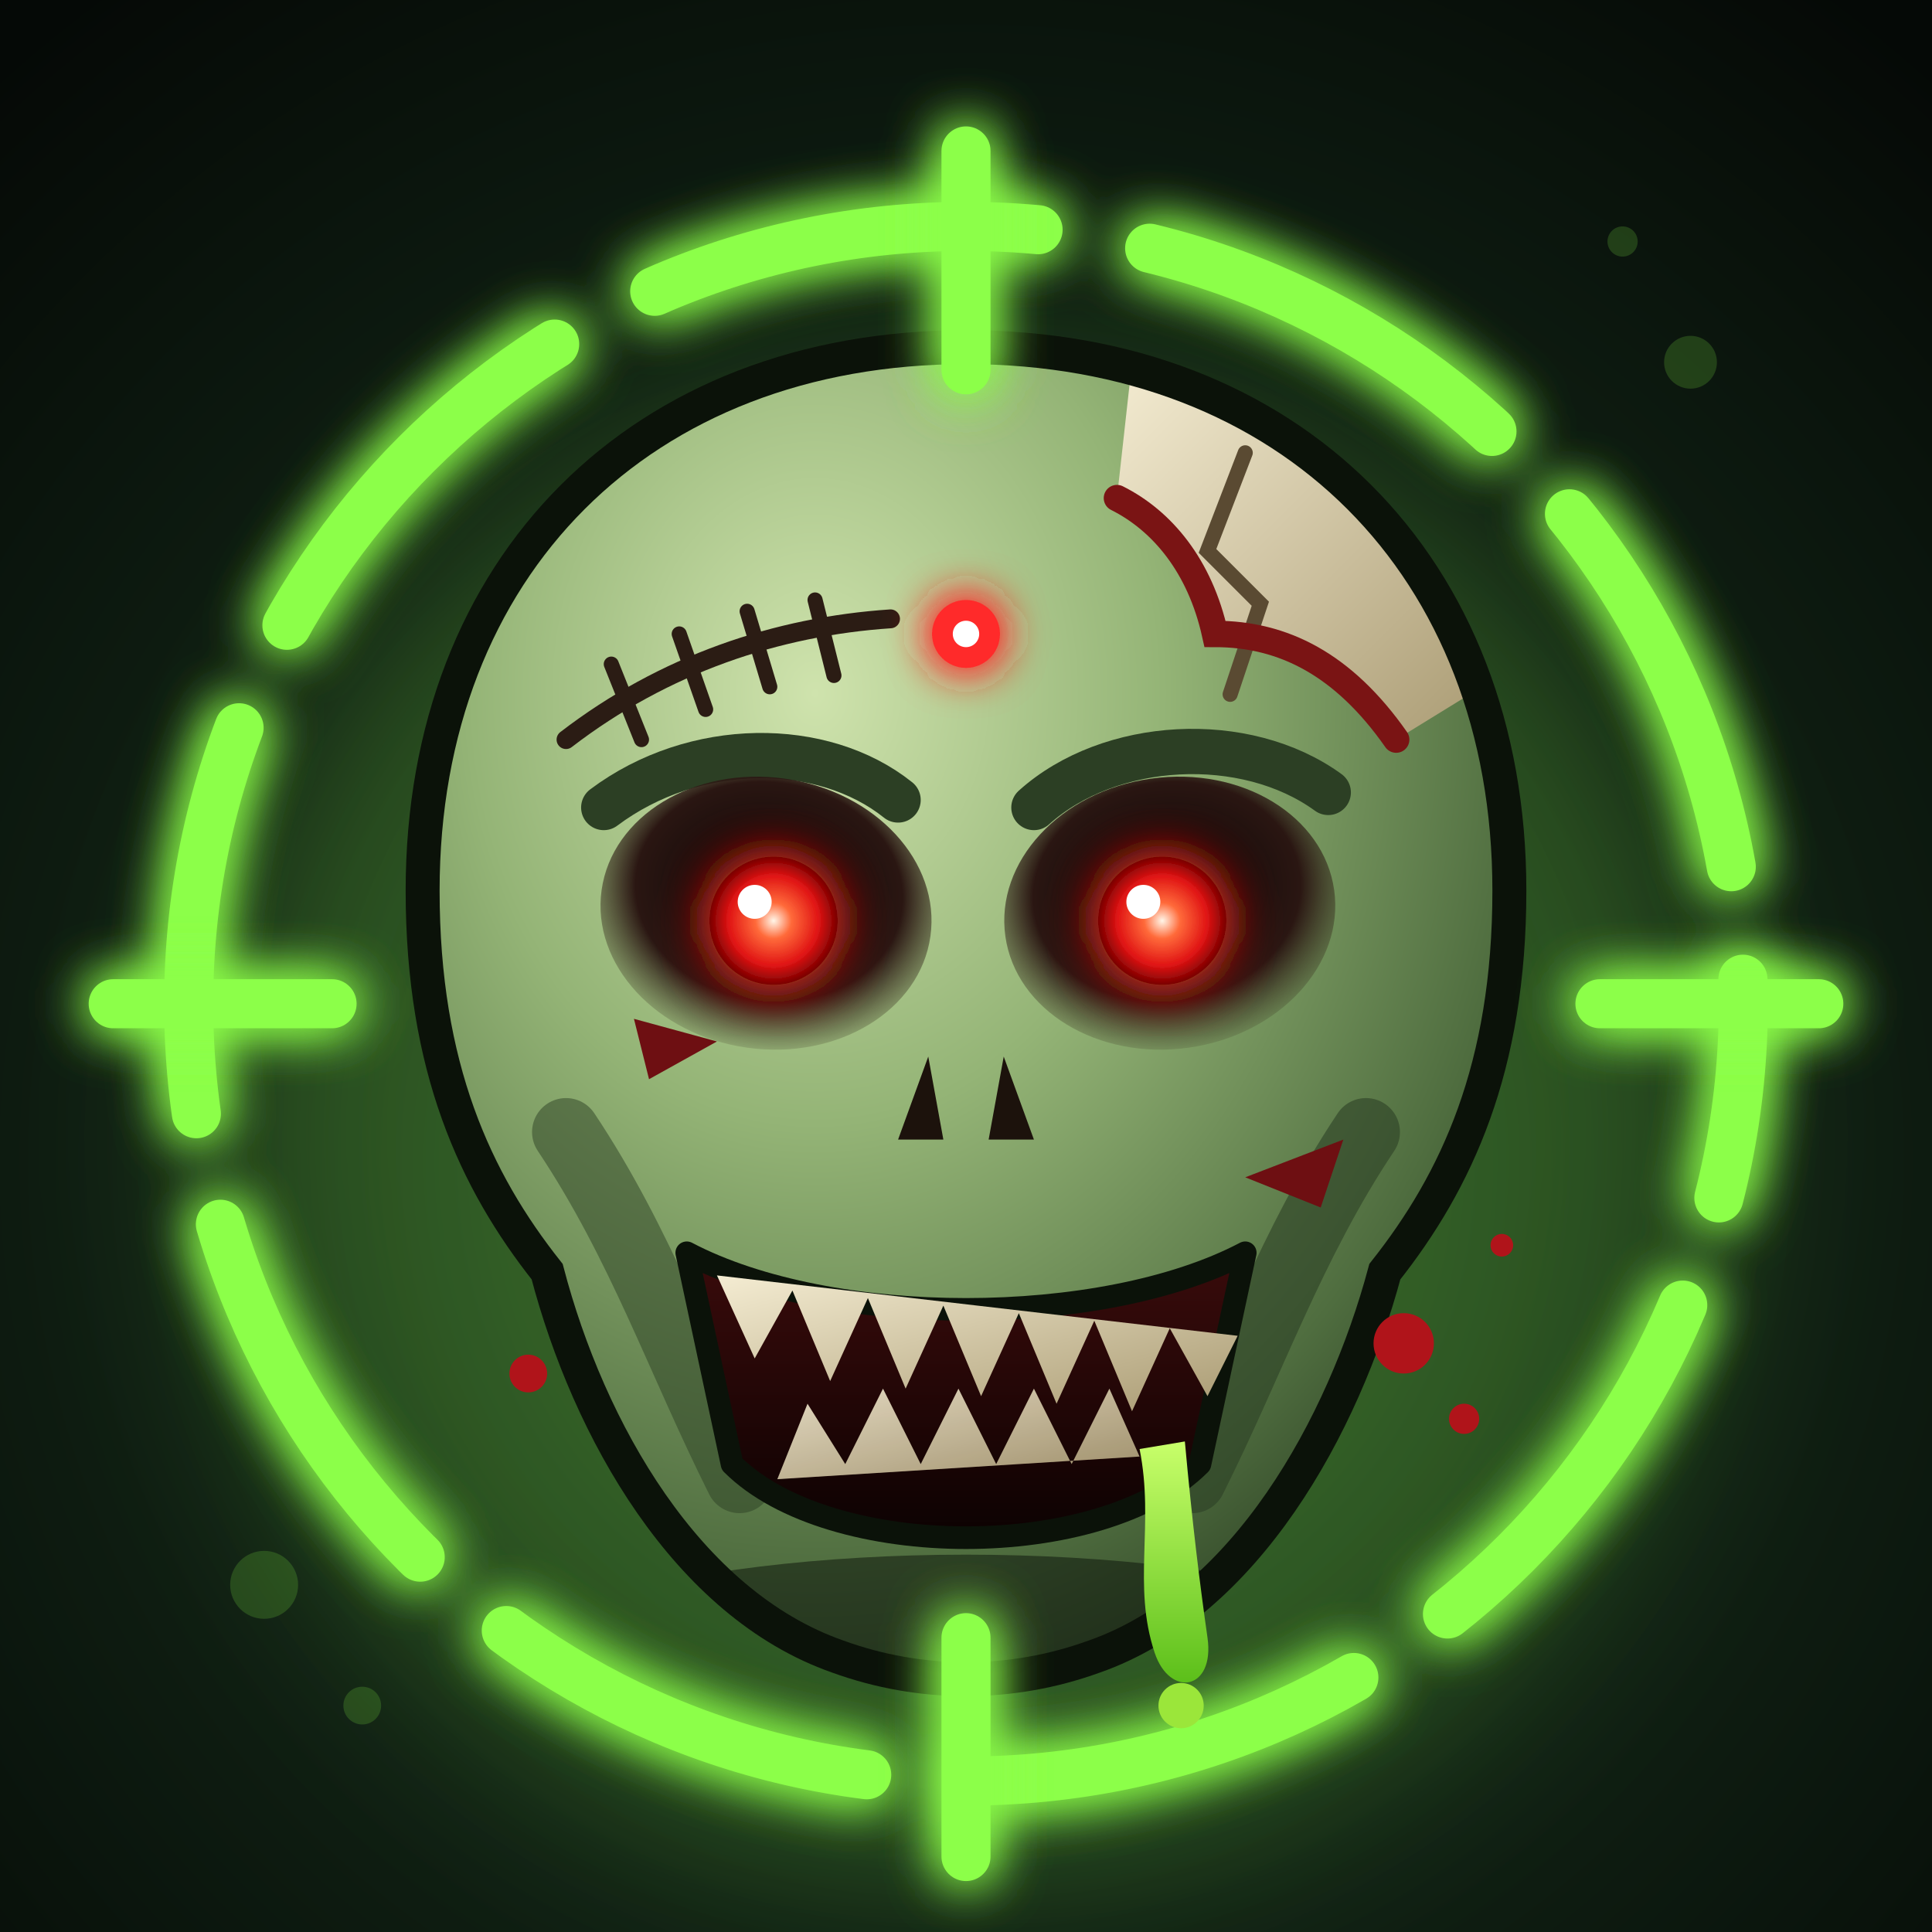
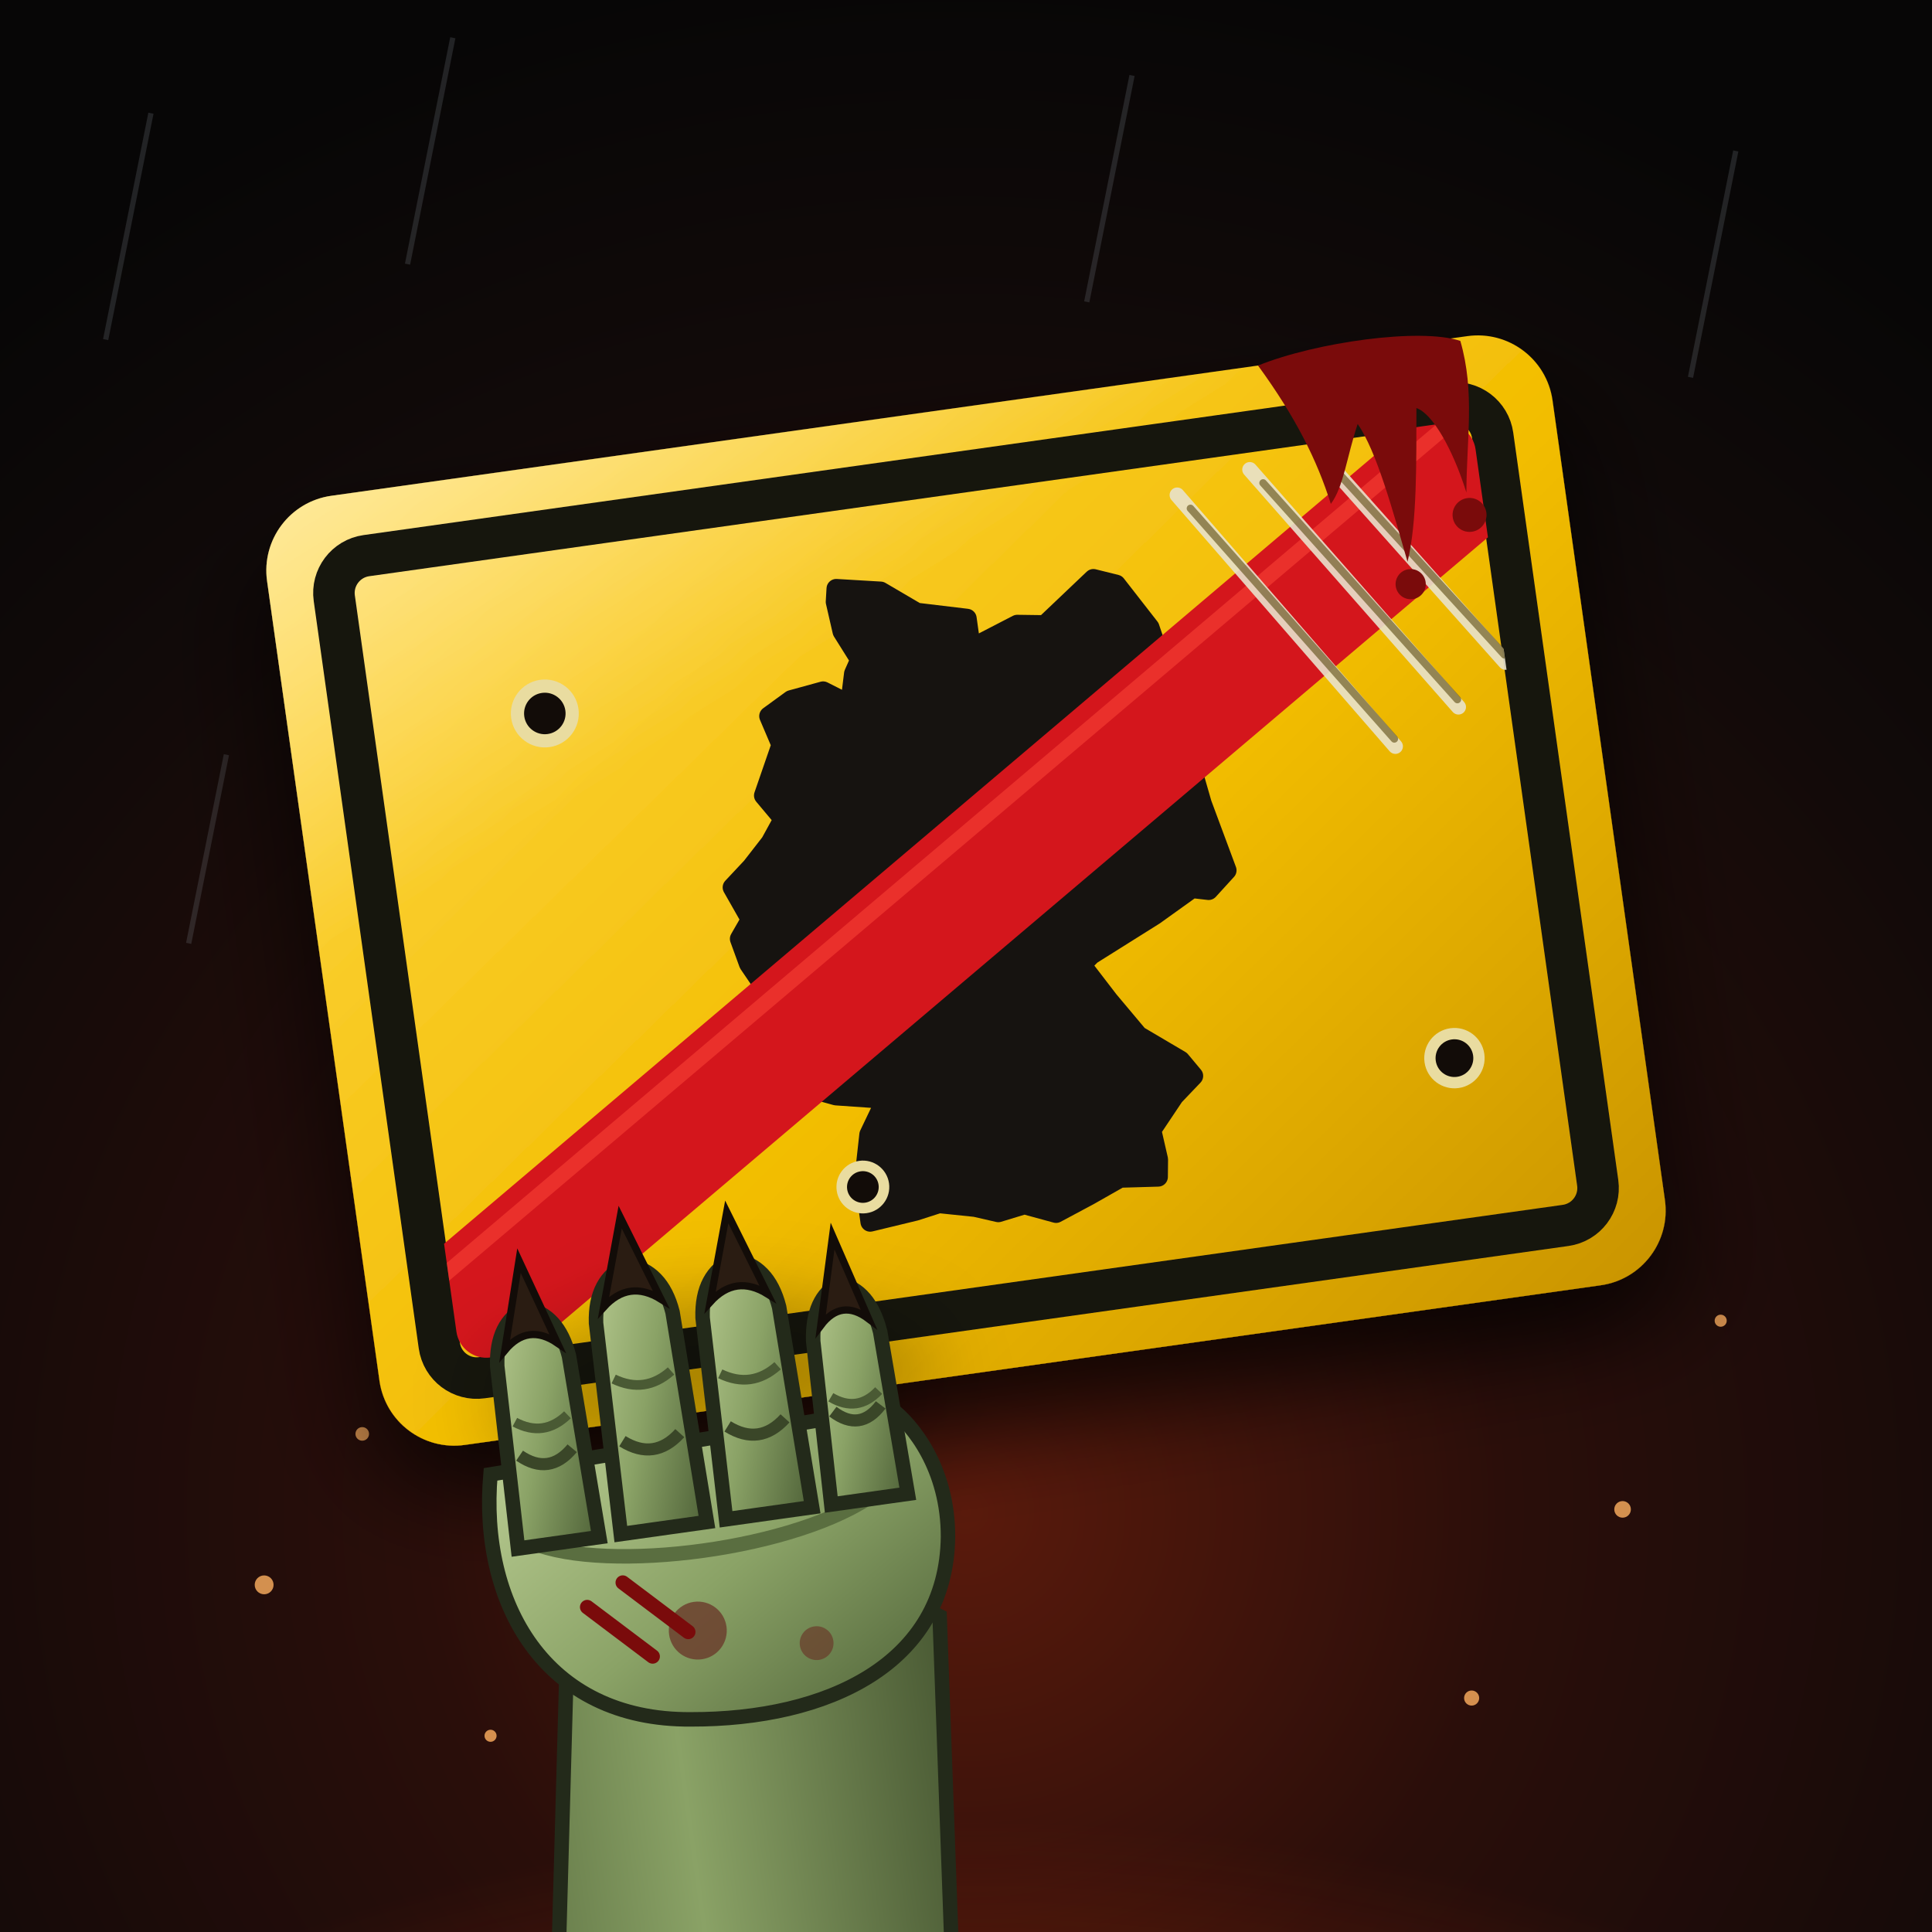
- <svg xmlns="http://www.w3.org/2000/svg" viewBox="0 0 512 512">
+ <svg xmlns="http://www.w3.org/2000/svg" viewBox="0 0 512 512" width="512" height="512">
  <defs>
-     <radialGradient id="bg" cx="50%" cy="60%" r="75%">
-       <stop offset="0" stop-color="#335f2c" />
-       <stop offset="0.42" stop-color="#132717" />
-       <stop offset="1" stop-color="#050906" />
+     <radialGradient id="bg" cx="50%" cy="78%" r="80%">
+       <stop offset="0" stop-color="#5a1a0c" />
+       <stop offset="0.35" stop-color="#2a0e0a" />
+       <stop offset="0.75" stop-color="#110a09" />
+       <stop offset="1" stop-color="#070606" />
    </radialGradient>
-     <radialGradient id="skin" cx="36%" cy="26%" r="85%">
-       <stop offset="0" stop-color="#cfe3ad" />
-       <stop offset="0.38" stop-color="#94b476" />
-       <stop offset="0.78" stop-color="#4f6d3f" />
-       <stop offset="1" stop-color="#26381f" />
+     <radialGradient id="fire" cx="50%" cy="100%" r="60%">
+       <stop offset="0" stop-color="#ff7a1a" stop-opacity="0.75" />
+       <stop offset="1" stop-color="#ff3a0a" stop-opacity="0" />
    </radialGradient>
-     <radialGradient id="socket" cx="50%" cy="42%" r="62%">
-       <stop offset="0" stop-color="#070303" />
-       <stop offset="0.65" stop-color="#2a1612" />
-       <stop offset="1" stop-color="#3f3a25" stop-opacity="0" />
-     </radialGradient>
-     <radialGradient id="eye" cx="50%" cy="50%" r="50%">
-       <stop offset="0" stop-color="#fff6e8" />
-       <stop offset="0.28" stop-color="#ff6a3a" />
-       <stop offset="0.7" stop-color="#e01414" />
-       <stop offset="1" stop-color="#7a0000" />
-     </radialGradient>
-     <linearGradient id="bone" x1="0" y1="0" x2="1" y2="1">
-       <stop offset="0" stop-color="#f4ecd2" />
-       <stop offset="1" stop-color="#a99a72" />
+     <linearGradient id="plate" x1="0" y1="0" x2="1" y2="1">
+       <stop offset="0" stop-color="#ffd84a" />
+       <stop offset="0.55" stop-color="#f2bd00" />
+       <stop offset="1" stop-color="#c99400" />
    </linearGradient>
-     <linearGradient id="mouth" x1="0" y1="0" x2="0" y2="1">
-       <stop offset="0" stop-color="#3a0b0b" />
-       <stop offset="1" stop-color="#0c0202" />
+     <linearGradient id="sheen" x1="0" y1="0" x2="0.6" y2="1">
+       <stop offset="0" stop-color="#fff" stop-opacity="0.45" />
+       <stop offset="0.35" stop-color="#fff" stop-opacity="0" />
    </linearGradient>
-     <linearGradient id="ooze" x1="0" y1="0" x2="0" y2="1">
-       <stop offset="0" stop-color="#c8ff6a" />
-       <stop offset="1" stop-color="#5cbf1a" />
+     <linearGradient id="skin" x1="0" y1="0" x2="1" y2="1">
+       <stop offset="0" stop-color="#b9cc92" />
+       <stop offset="0.5" stop-color="#8aa266" />
+       <stop offset="1" stop-color="#4f6238" />
    </linearGradient>
-     <filter id="glow" x="-40%" y="-40%" width="180%" height="180%">
-       <feGaussianBlur stdDeviation="7" result="b" />
-       <feMerge>
-         <feMergeNode in="b" />
-         <feMergeNode in="b" />
-         <feMergeNode in="SourceGraphic" />
-       </feMerge>
+     <linearGradient id="arm" x1="0" y1="0" x2="1" y2="0">
+       <stop offset="0" stop-color="#5a6e40" />
+       <stop offset="0.45" stop-color="#8aa266" />
+       <stop offset="1" stop-color="#4a5a34" />
+     </linearGradient>
+     <clipPath id="face">
+       <rect x="-150" y="-105" width="300" height="210" rx="8" />
+     </clipPath>
+     <filter id="soft" x="-30%" y="-30%" width="160%" height="160%">
+       <feGaussianBlur stdDeviation="9" />
    </filter>
-     <filter id="dot" x="-400%" y="-400%" width="900%" height="900%">
-       <feGaussianBlur stdDeviation="6" result="b" />
-       <feMerge>
-         <feMergeNode in="b" />
-         <feMergeNode in="b" />
-         <feMergeNode in="SourceGraphic" />
-       </feMerge>
+     <filter id="shadow" x="-30%" y="-30%" width="160%" height="160%">
+       <feDropShadow dx="0" dy="14" stdDeviation="14" flood-color="#000" flood-opacity="0.75" />
    </filter>
-     <filter id="haze" x="-50%" y="-50%" width="200%" height="200%">
-       <feGaussianBlur stdDeviation="22" />
-     </filter>
-     <clipPath id="head">
-       <path d="M256 92C342 92 400 150 400 236C400 283 386 313 367 337C356 378 330 425 290 439C268 447 244 447 222 439C182 425 156 379 145 337C126 313 112 283 112 236C112 150 170 92 256 92Z" />
-     </clipPath>
-     <clipPath id="left">
-       <rect x="0" y="0" width="236" height="512" />
-     </clipPath>
  </defs>
  <rect width="512" height="512" fill="url(#bg)" />
-   <circle cx="256" cy="300" r="200" fill="#8cff4a" opacity="0.2" filter="url(#haze)" />
-   <g fill="#8cff4a" opacity="0.18">
-     <circle cx="70" cy="420" r="9" />
-     <circle cx="96" cy="452" r="5" />
-     <circle cx="448" cy="96" r="7" />
-     <circle cx="430" cy="64" r="4" />
+   <ellipse cx="256" cy="520" rx="300" ry="190" fill="url(#fire)" />
+   <g fill="#ffb060" opacity="0.8">
+     <circle cx="70" cy="420" r="2.5" />
+     <circle cx="96" cy="380" r="1.8" />
+     <circle cx="430" cy="400" r="2.2" />
+     <circle cx="456" cy="350" r="1.6" />
+     <circle cx="390" cy="450" r="2" />
+     <circle cx="130" cy="460" r="1.6" />
  </g>
-   <g fill="none" stroke="#8cff4a" stroke-linecap="round" filter="url(#glow)">
-     <circle cx="256" cy="266" r="206" stroke-width="13" stroke-dasharray="104 30" stroke-dashoffset="52" />
+   <g stroke="#9aa4b0" stroke-width="1.4" opacity="0.18">
+     <path d="M40 30 L28 90" />
+     <path d="M120 10 L108 70" />
+     <path d="M300 20 L288 80" />
+     <path d="M460 40 L448 100" />
+     <path d="M380 120 L370 170" />
+     <path d="M60 200 L50 250" />
  </g>
-   <path d="M256 92C342 92 400 150 400 236C400 283 386 313 367 337C356 378 330 425 290 439C268 447 244 447 222 439C182 425 156 379 145 337C126 313 112 283 112 236C112 150 170 92 256 92Z" fill="url(#skin)" />
-   <g clip-path="url(#head)">
-     <path d="M300 96C344 104 382 132 396 180L370 196C356 176 340 168 322 168C318 150 308 138 296 132Z" fill="url(#bone)" />
-     <path d="M330 120l-10 26l14 14l-8 24" fill="none" stroke="#5a4a32" stroke-width="4" stroke-linecap="round" />
-     <path d="M296 132C308 138 318 150 322 168C340 168 356 176 370 196" fill="none" stroke="#7a1414" stroke-width="7" stroke-linecap="round" />
-     <path d="M150 196C176 176 206 166 236 164" fill="none" stroke="#2b1c14" stroke-width="5" stroke-linecap="round" />
-     <path d="M162 176l8 20M180 168l7 20M198 162l6 20M216 159l5 20" stroke="#2b1c14" stroke-width="4" stroke-linecap="round" />
-     <ellipse cx="256" cy="452" rx="140" ry="40" fill="#0f170c" opacity="0.55" />
-     <path d="M150 300C170 330 180 360 196 392" fill="none" stroke="#2c3f24" stroke-width="18" opacity="0.5" stroke-linecap="round" />
-     <path d="M362 300C342 330 332 360 316 392" fill="none" stroke="#2c3f24" stroke-width="18" opacity="0.6" stroke-linecap="round" />
-     <path d="M330 312l26 -10l-6 18z" fill="#6e0f12" />
-     <path d="M168 270l22 6l-18 10z" fill="#6e0f12" />
+   <g transform="translate(256 236) scale(1.0) rotate(-8)">
+     <g filter="url(#shadow)">
+       <rect x="-172" y="-127" width="344" height="254" rx="20" fill="url(#plate)" />
+       <rect x="-172" y="-127" width="344" height="254" rx="20" fill="url(#sheen)" />
+       <rect x="-155" y="-110" width="310" height="220" rx="10" fill="none" stroke="#161310" stroke-width="11" />
+     </g>
+     <g clip-path="url(#face)">
+       <polygon points="-31.3,-100.0 -17.9,-97.3 -7.8,-89.3 7.3,-85.3 7.3,-76.0 22.4,-81.3 30.8,-80.0 47.6,-92.0 54.3,-89.3 62.7,-74.7 66.0,-57.3 61.8,-45.3 69.4,-30.7 71.1,-18.7 75.8,2.7 69.4,8.0 64.4,6.7 51.8,13.3 30.8,22.7 27.4,25.3 34.2,37.3 41.7,49.3 53.5,58.7 56.8,64.0 50.1,69.3 41.7,78.7 42.5,88.0 41.7,93.3 30.0,92.0 19.9,96.0 9.0,100.0 -0.3,96.0 -8.6,97.3 -15.4,94.7 -26.3,92.0 -33.8,93.3 -48.1,94.7 -48.1,81.3 -44.7,68.0 -38.0,57.9 -53.1,54.7 -62.3,50.7 -68.7,44.0 -72.4,32.0 -68.2,22.7 -74.1,10.7 -75.8,2.7 -71.6,-2.7 -75.8,-13.3 -69.1,-18.7 -62.3,-25.3 -57.3,-32.0 -62.3,-40.0 -54.8,-54.7 -57.3,-64.0 -49.8,-68.0 -39.7,-69.3 -32.1,-64.0 -29.6,-73.3 -27.1,-77.3 -31.3,-86.7 -32.1,-96.0" transform="translate(4,2) scale(0.86)" fill="#161310" stroke="#161310" stroke-width="6" stroke-linejoin="round" />
+       <line x1="-190" y1="120" x2="190" y2="-120" stroke="#d4161c" stroke-width="36" />
+       <line x1="-190" y1="120" x2="190" y2="-120" stroke="#ff4a3a" stroke-width="4" opacity="0.5" transform="translate(-6,-10)" />
+       <g stroke="#e8e2cc" stroke-width="4" stroke-linecap="round" opacity="0.9">
+         <path d="M70 -96 L118 -22" />
+         <path d="M90 -100 L136 -30" />
+         <path d="M110 -100 L150 -40" />
+       </g>
+       <g stroke="#5a4a10" stroke-width="2" stroke-linecap="round" opacity="0.6">
+         <path d="M73 -92 L118 -24" />
+         <path d="M93 -96 L136 -32" />
+         <path d="M113 -96 L150 -42" />
+       </g>
+     </g>
+     <g>
+       <circle cx="-104" cy="-62" r="9" fill="#e9dca0" />
+       <circle cx="-104" cy="-62" r="5.5" fill="#120c08" />
+       <circle cx="122" cy="62" r="8" fill="#e9dca0" />
+       <circle cx="122" cy="62" r="5" fill="#120c08" />
+       <circle cx="-38" cy="74" r="7" fill="#e9dca0" />
+       <circle cx="-38" cy="74" r="4.2" fill="#120c08" />
+     </g>
+     <g fill="#7a0b0b">
+       <path d="M96 -127 C112 -131 140 -131 150 -126 C152 -112 148 -100 146 -86 C144 -98 140 -108 136 -110 C134 -96 132 -80 128 -70 C126 -84 124 -100 120 -108 C116 -100 114 -92 110 -88 C108 -100 104 -112 96 -127Z" />
+       <circle cx="146" cy="-80" r="4.5" />
+       <circle cx="128" cy="-64" r="4" />
+     </g>
+     <g transform="translate(-90 128) scale(1.28) translate(90 -128)">
+       <g fill="#000" opacity="0.38" filter="url(#soft)">
+         <path d="M-126.5 132 L-125.5 114 Q-118 102 -110.5 114 L-109.5 132Z" />
+         <path d="M-105.0 132 L-104.0 108 Q-96 96 -88.0 108 L-87.0 132Z" />
+         <path d="M-83.0 132 L-82.0 110 Q-74 98 -66.0 110 L-65.0 132Z" />
+         <path d="M-61.0 132 L-60.0 118 Q-53 106 -46.0 118 L-45.0 132Z" />
+       </g>
+       <g>
+         <path d="M-124 176 C-118 168 -60 166 -46 176 L-62 330 L-150 330Z" fill="url(#arm)" stroke="#232a1a" stroke-width="3" />
+         <path d="M-134 134 C-140 160 -130 186 -100 190 C-72 194 -46 186 -42 160 C-40 146 -46 136 -50 132Z" fill="url(#skin)" stroke="#232a1a" stroke-width="3" />
+         <path d="M-126 150 C-110 158 -70 158 -54 148" stroke="#5a6e40" stroke-width="3" fill="none" />
+         <path d="M-130.5 150 L-129.5 112 Q-128.5 103 -122 101 Q-115.5 103 -114.5 112 L-113.5 150Z" fill="url(#skin)" stroke="#232a1a" stroke-width="3" />
+         <path d="M-127.5 109 L-122 91 L-116.5 109 Q-122 104 -127.5 109Z" fill="#2a1c12" stroke="#120c08" stroke-width="1.5" />
+         <path d="M-127.5 124 Q-122 128 -116.5 124" stroke="#4a5a34" stroke-width="2" fill="none" />
+         <path d="M-127.5 131 Q-122 136 -116.5 131" stroke="#3a4628" stroke-width="2.5" fill="none" />
+         <path d="M-109.0 150 L-108.0 106 Q-107.0 97 -100 95 Q-93.0 97 -92.0 106 L-91.0 150Z" fill="url(#skin)" stroke="#232a1a" stroke-width="3" />
+         <path d="M-106.0 103 L-100 85 L-94.0 103 Q-100 98 -106.0 103Z" fill="#2a1c12" stroke="#120c08" stroke-width="1.5" />
+         <path d="M-106.0 118 Q-100 122 -94.0 118" stroke="#4a5a34" stroke-width="2" fill="none" />
+         <path d="M-106.0 131 Q-100 136 -94.0 131" stroke="#3a4628" stroke-width="2.5" fill="none" />
+         <path d="M-87.0 150 L-86.0 108 Q-85.0 99 -78 97 Q-71.0 99 -70.0 108 L-69.0 150Z" fill="url(#skin)" stroke="#232a1a" stroke-width="3" />
+         <path d="M-84.0 105 L-78 87 L-72.0 105 Q-78 100 -84.0 105Z" fill="#2a1c12" stroke="#120c08" stroke-width="1.5" />
+         <path d="M-84.0 120 Q-78 124 -72.0 120" stroke="#4a5a34" stroke-width="2" fill="none" />
+         <path d="M-84.0 131 Q-78 136 -72.0 131" stroke="#3a4628" stroke-width="2.5" fill="none" />
+         <path d="M-65.0 150 L-64.0 116 Q-63.0 107 -57 105 Q-51.0 107 -50.0 116 L-49.0 150Z" fill="url(#skin)" stroke="#232a1a" stroke-width="3" />
+         <path d="M-62.0 113 L-57 95 L-52.0 113 Q-57 108 -62.0 113Z" fill="#2a1c12" stroke="#120c08" stroke-width="1.5" />
+         <path d="M-62.0 128 Q-57 132 -52.0 128" stroke="#4a5a34" stroke-width="2" fill="none" />
+         <path d="M-62.0 131 Q-57 136 -52.0 131" stroke="#3a4628" stroke-width="2.5" fill="none" />
+         <circle cx="-96" cy="172" r="6" fill="#6a3a2a" opacity="0.8" />
+         <circle cx="-72" cy="178" r="3.5" fill="#6a3a2a" opacity="0.7" />
+         <path d="M-118 164 L-106 176 M-110 160 L-98 172" stroke="#7a0b0b" stroke-width="3" stroke-linecap="round" />
+         <path d="M-156 262 L-140 248 L-128 262 L-114 246 L-98 264 L-82 250 L-66 266 L-50 252 L-56 330 L-160 330Z" fill="#2a2f3a" stroke="#14161c" stroke-width="3" />
+         <path d="M-140 276 L-134 320 M-100 278 L-98 326 M-70 276 L-70 320" stroke="#3c4250" stroke-width="3" />
+       </g>
+     </g>
  </g>
-   <path clip-path="url(#left)" d="M256 92C170 92 112 150 112 236C112 283 126 313 145 337C156 379 182 425 222 439" fill="none" stroke="#b6ff7a" stroke-width="7" opacity="0.75" />
-   <path d="M256 92C342 92 400 150 400 236C400 283 386 313 367 337C356 378 330 425 290 439C268 447 244 447 222 439C182 425 156 379 145 337C126 313 112 283 112 236C112 150 170 92 256 92Z" fill="none" stroke="#0b1209" stroke-width="9" />
-   <path d="M160 214C184 196 218 196 238 212" fill="none" stroke="#2c3f24" stroke-width="12" stroke-linecap="round" />
-   <path d="M274 214C294 196 330 194 352 210" fill="none" stroke="#2c3f24" stroke-width="12" stroke-linecap="round" />
-   <ellipse cx="203" cy="242" rx="44" ry="36" fill="url(#socket)" transform="rotate(8 203 242)" />
-   <ellipse cx="310" cy="242" rx="44" ry="36" fill="url(#socket)" transform="rotate(-8 310 242)" />
-   <g filter="url(#glow)">
-     <circle cx="205" cy="244" r="17" fill="url(#eye)" />
-     <circle cx="308" cy="244" r="17" fill="url(#eye)" />
-   </g>
-   <circle cx="200" cy="239" r="4.5" fill="#fff" />
-   <circle cx="303" cy="239" r="4.5" fill="#fff" />
-   <path d="M246 280l-8 22h12zM266 280l8 22h-12z" fill="#1c120c" />
-   <path d="M182 332C220 352 292 352 330 332L318 388C292 414 220 414 194 388Z" fill="url(#mouth)" stroke="#0b1209" stroke-width="6" stroke-linejoin="round" />
-   <path d="M190 338l10 22l10-18l10 24l10-22l10 24l10-22l10 24l10-22l10 24l10-22l10 24l10-22l10 18l8-16Z" fill="url(#bone)" />
-   <path d="M206 392l8-20l10 16l10-20l10 20l10-20l10 20l10-20l10 20l10-20l8 18Z" fill="url(#bone)" opacity="0.92" />
-   <path d="M302 384C306 404 300 420 306 438C310 450 322 448 320 434C318 420 316 404 314 382Z" fill="url(#ooze)" />
-   <circle cx="313" cy="452" r="6" fill="#9be63a" />
-   <g fill="#b0141a">
-     <circle cx="372" cy="356" r="8" />
-     <circle cx="388" cy="376" r="4" />
-     <circle cx="140" cy="364" r="5" />
-     <circle cx="398" cy="330" r="3" />
-   </g>
-   <g stroke="#8cff4a" stroke-width="13" stroke-linecap="round" filter="url(#glow)">
-     <path d="M256 40v58M256 434v58M30 266h58M424 266h58" />
-   </g>
-   <circle cx="256" cy="168" r="9" fill="#ff2b2b" filter="url(#dot)" />
-   <circle cx="256" cy="168" r="3.5" fill="#fff" />
</svg>
